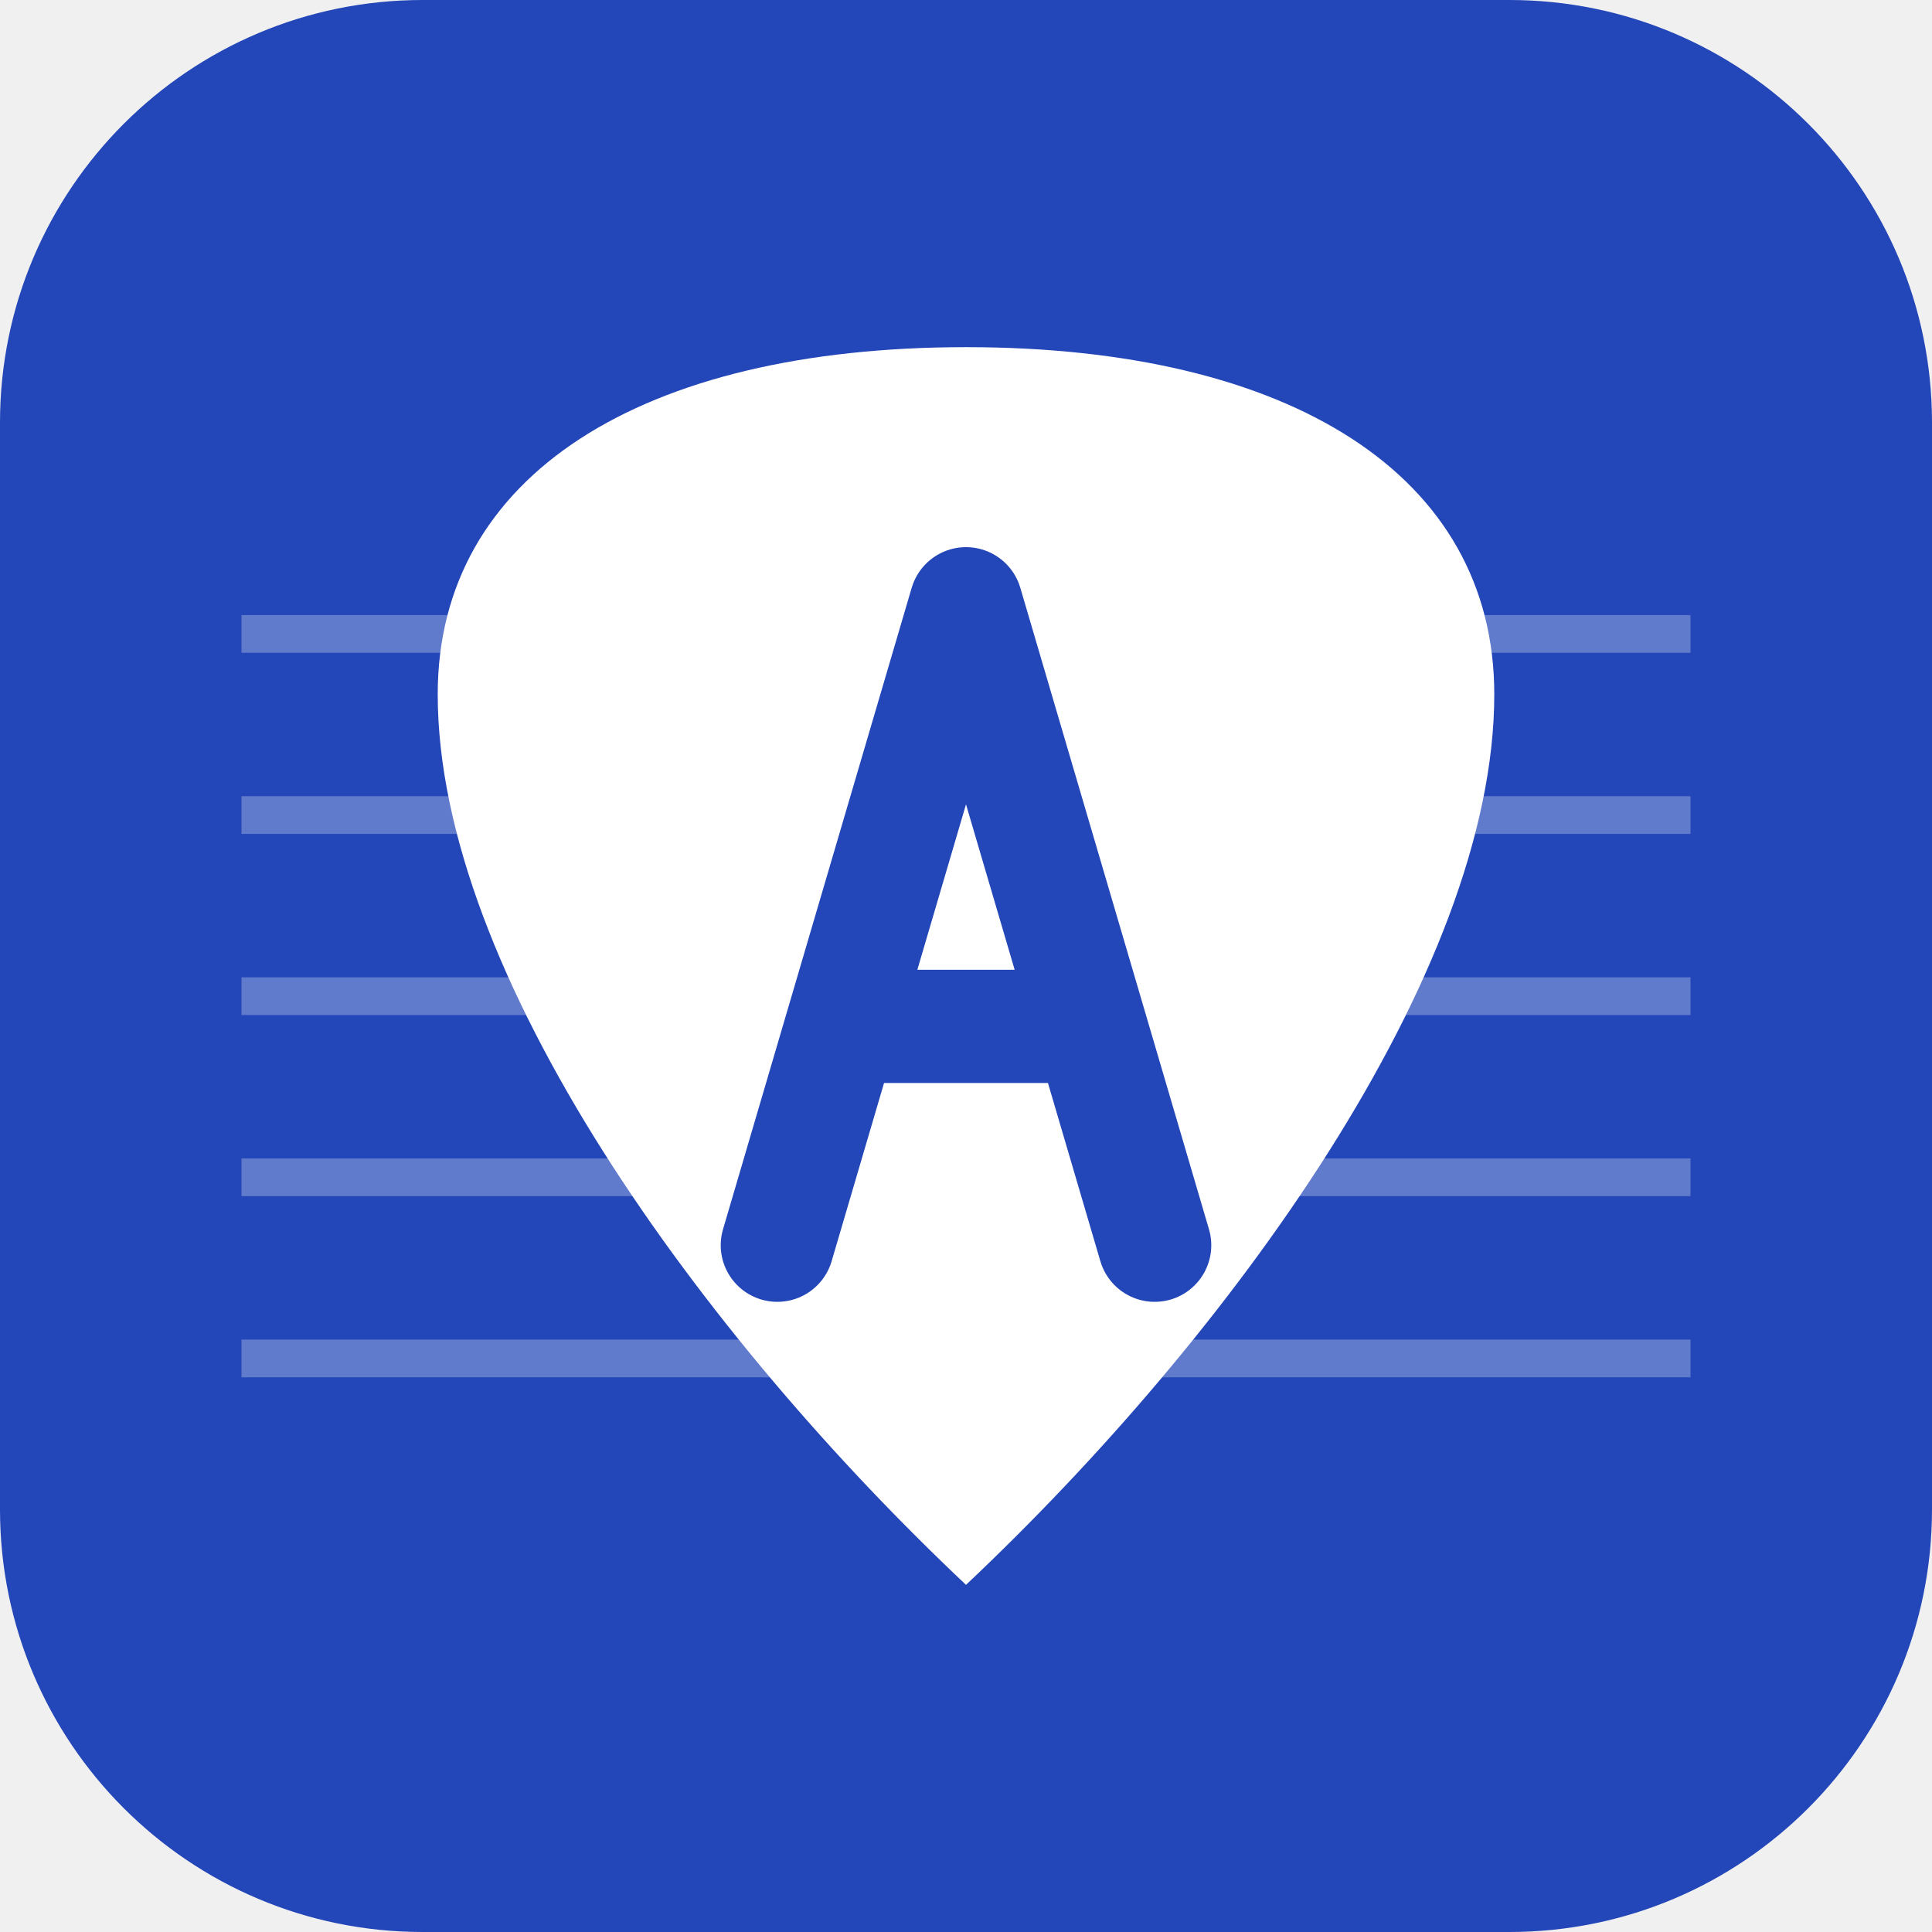
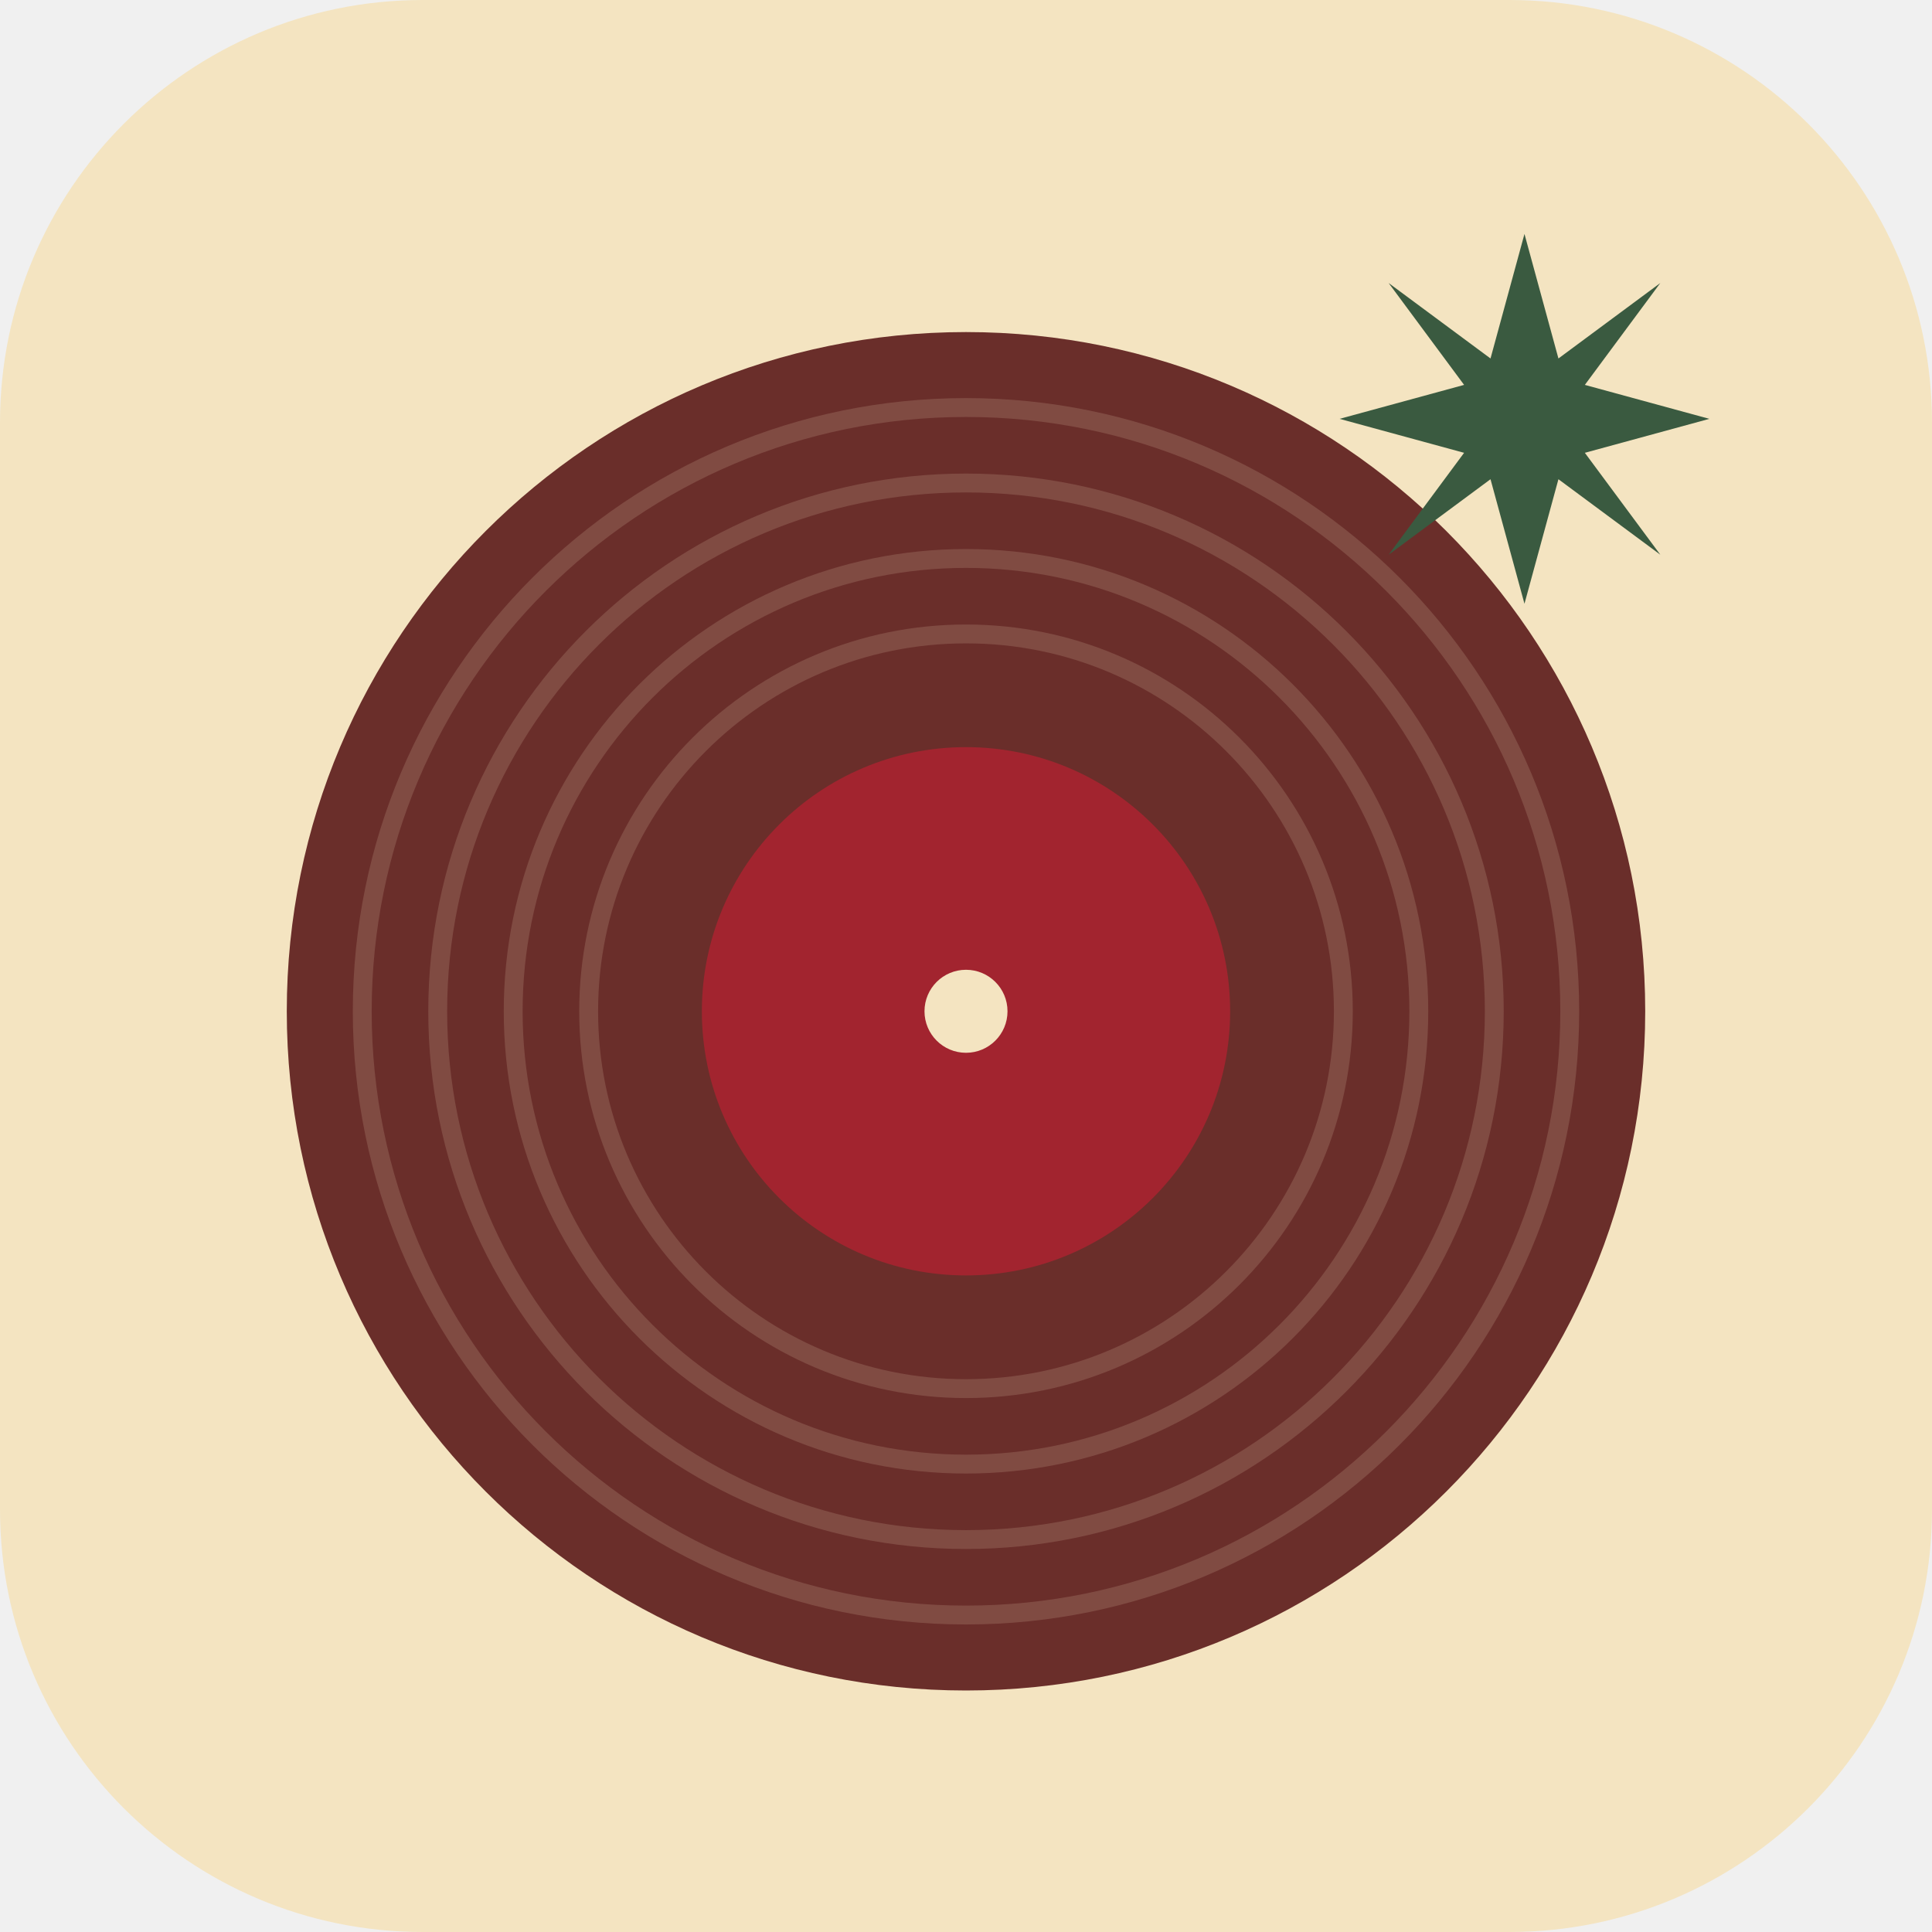
<svg xmlns="http://www.w3.org/2000/svg" viewBox="0 0 512 512">
-   <rect width="512" height="512" rx="112" fill="#2346b8" />
-   <g stroke="#ffffff" stroke-opacity=".28" stroke-width="10">
-     <path d="M64 168h384M64 216h384M64 264h384M64 312h384M64 360h384" />
+   <rect width="512" height="512" rx="112" fill="#f4e4c1" />
+   <circle cx="256" cy="268" r="180" fill="#6a2e2a" />
+   <g fill="none" stroke="#f4e4c1" stroke-opacity=".16" stroke-width="5">
+     <circle cx="256" cy="268" r="160" />
+     <circle cx="256" cy="268" r="140" />
+     <circle cx="256" cy="268" r="120" />
+     <circle cx="256" cy="268" r="100" />
  </g>
-   <path d="M256 92c-86 0-140 34-140 92 0 74 70 170 140 236 70-66 140-162 140-236 0-58-54-92-140-92z" fill="#ffffff" />
-   <path d="M206 330l50-170 50 170M224 272h64" fill="none" stroke="#2346b8" stroke-width="30" stroke-linecap="round" stroke-linejoin="round" />
+   <circle cx="256" cy="268" r="70" fill="#a2242f" />
+   <circle cx="256" cy="268" r="11" fill="#f4e4c1" />
+   <path fill="#3a5a40" d="M404 62l9 33 27-20-20 27 33 9-33 9 20 27-27-20-9 33-9-33-27 20 20-27-33-9 33-9-20-27 27 20z" />
</svg>
